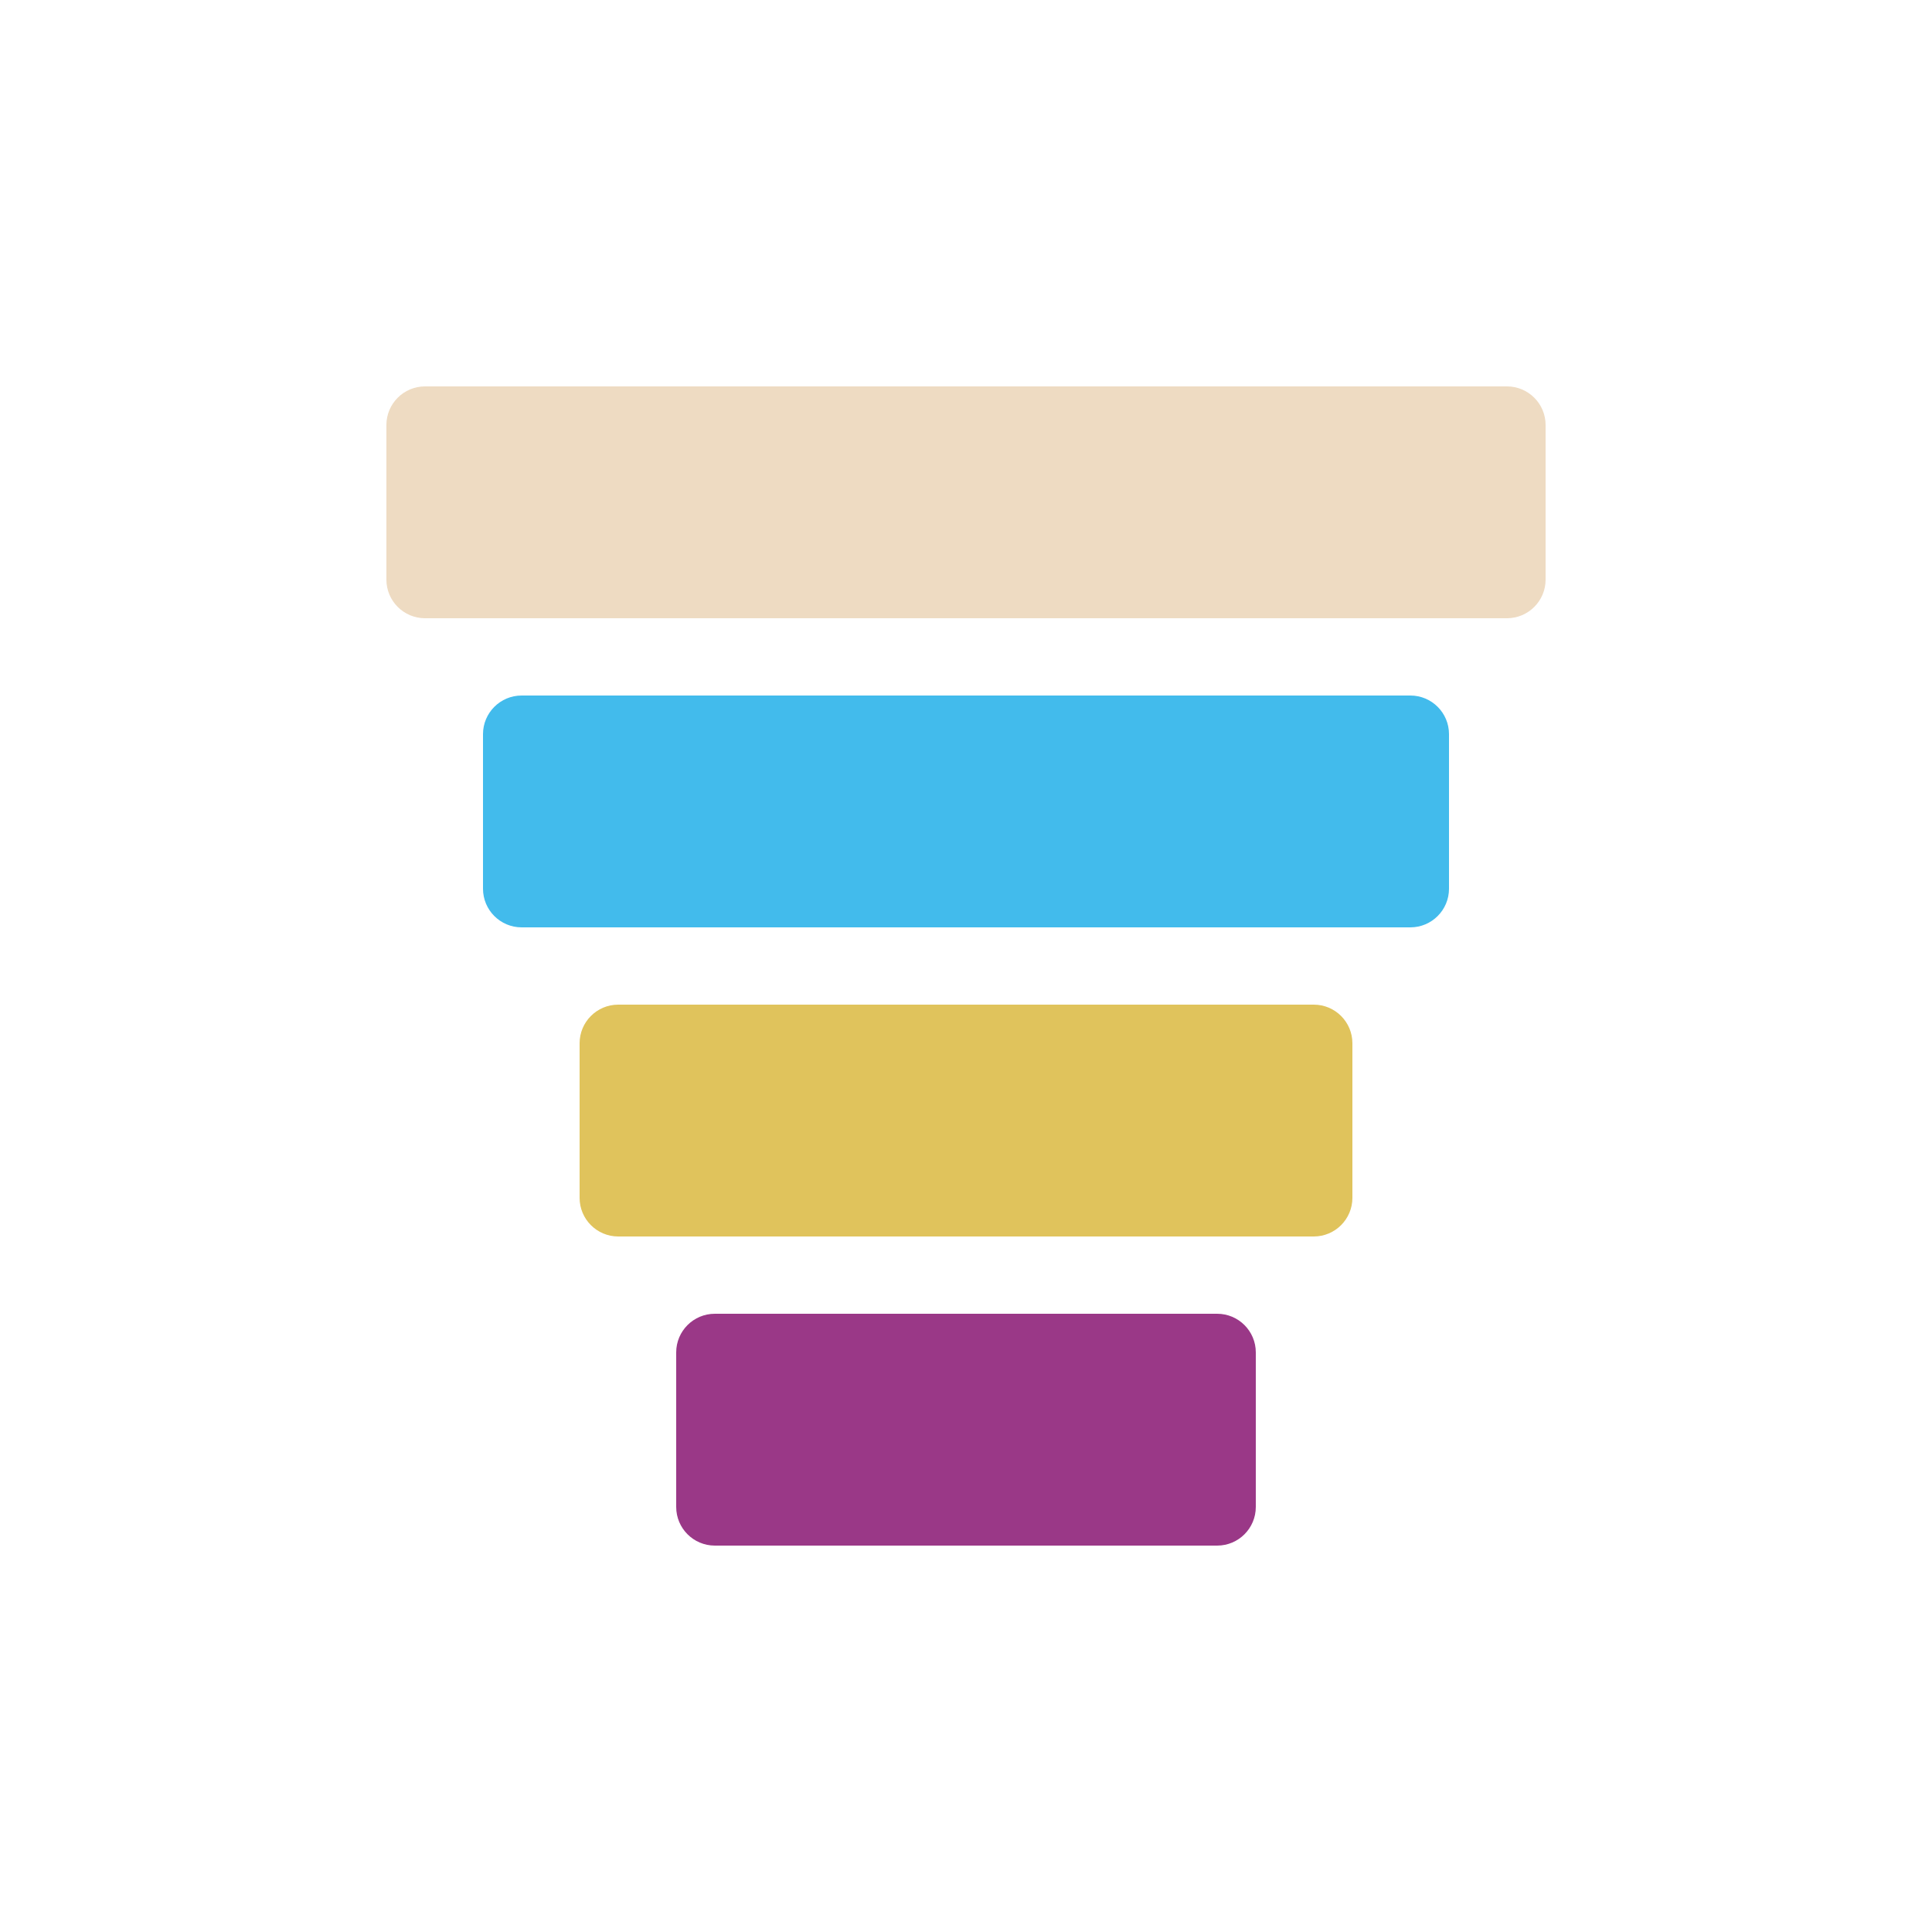
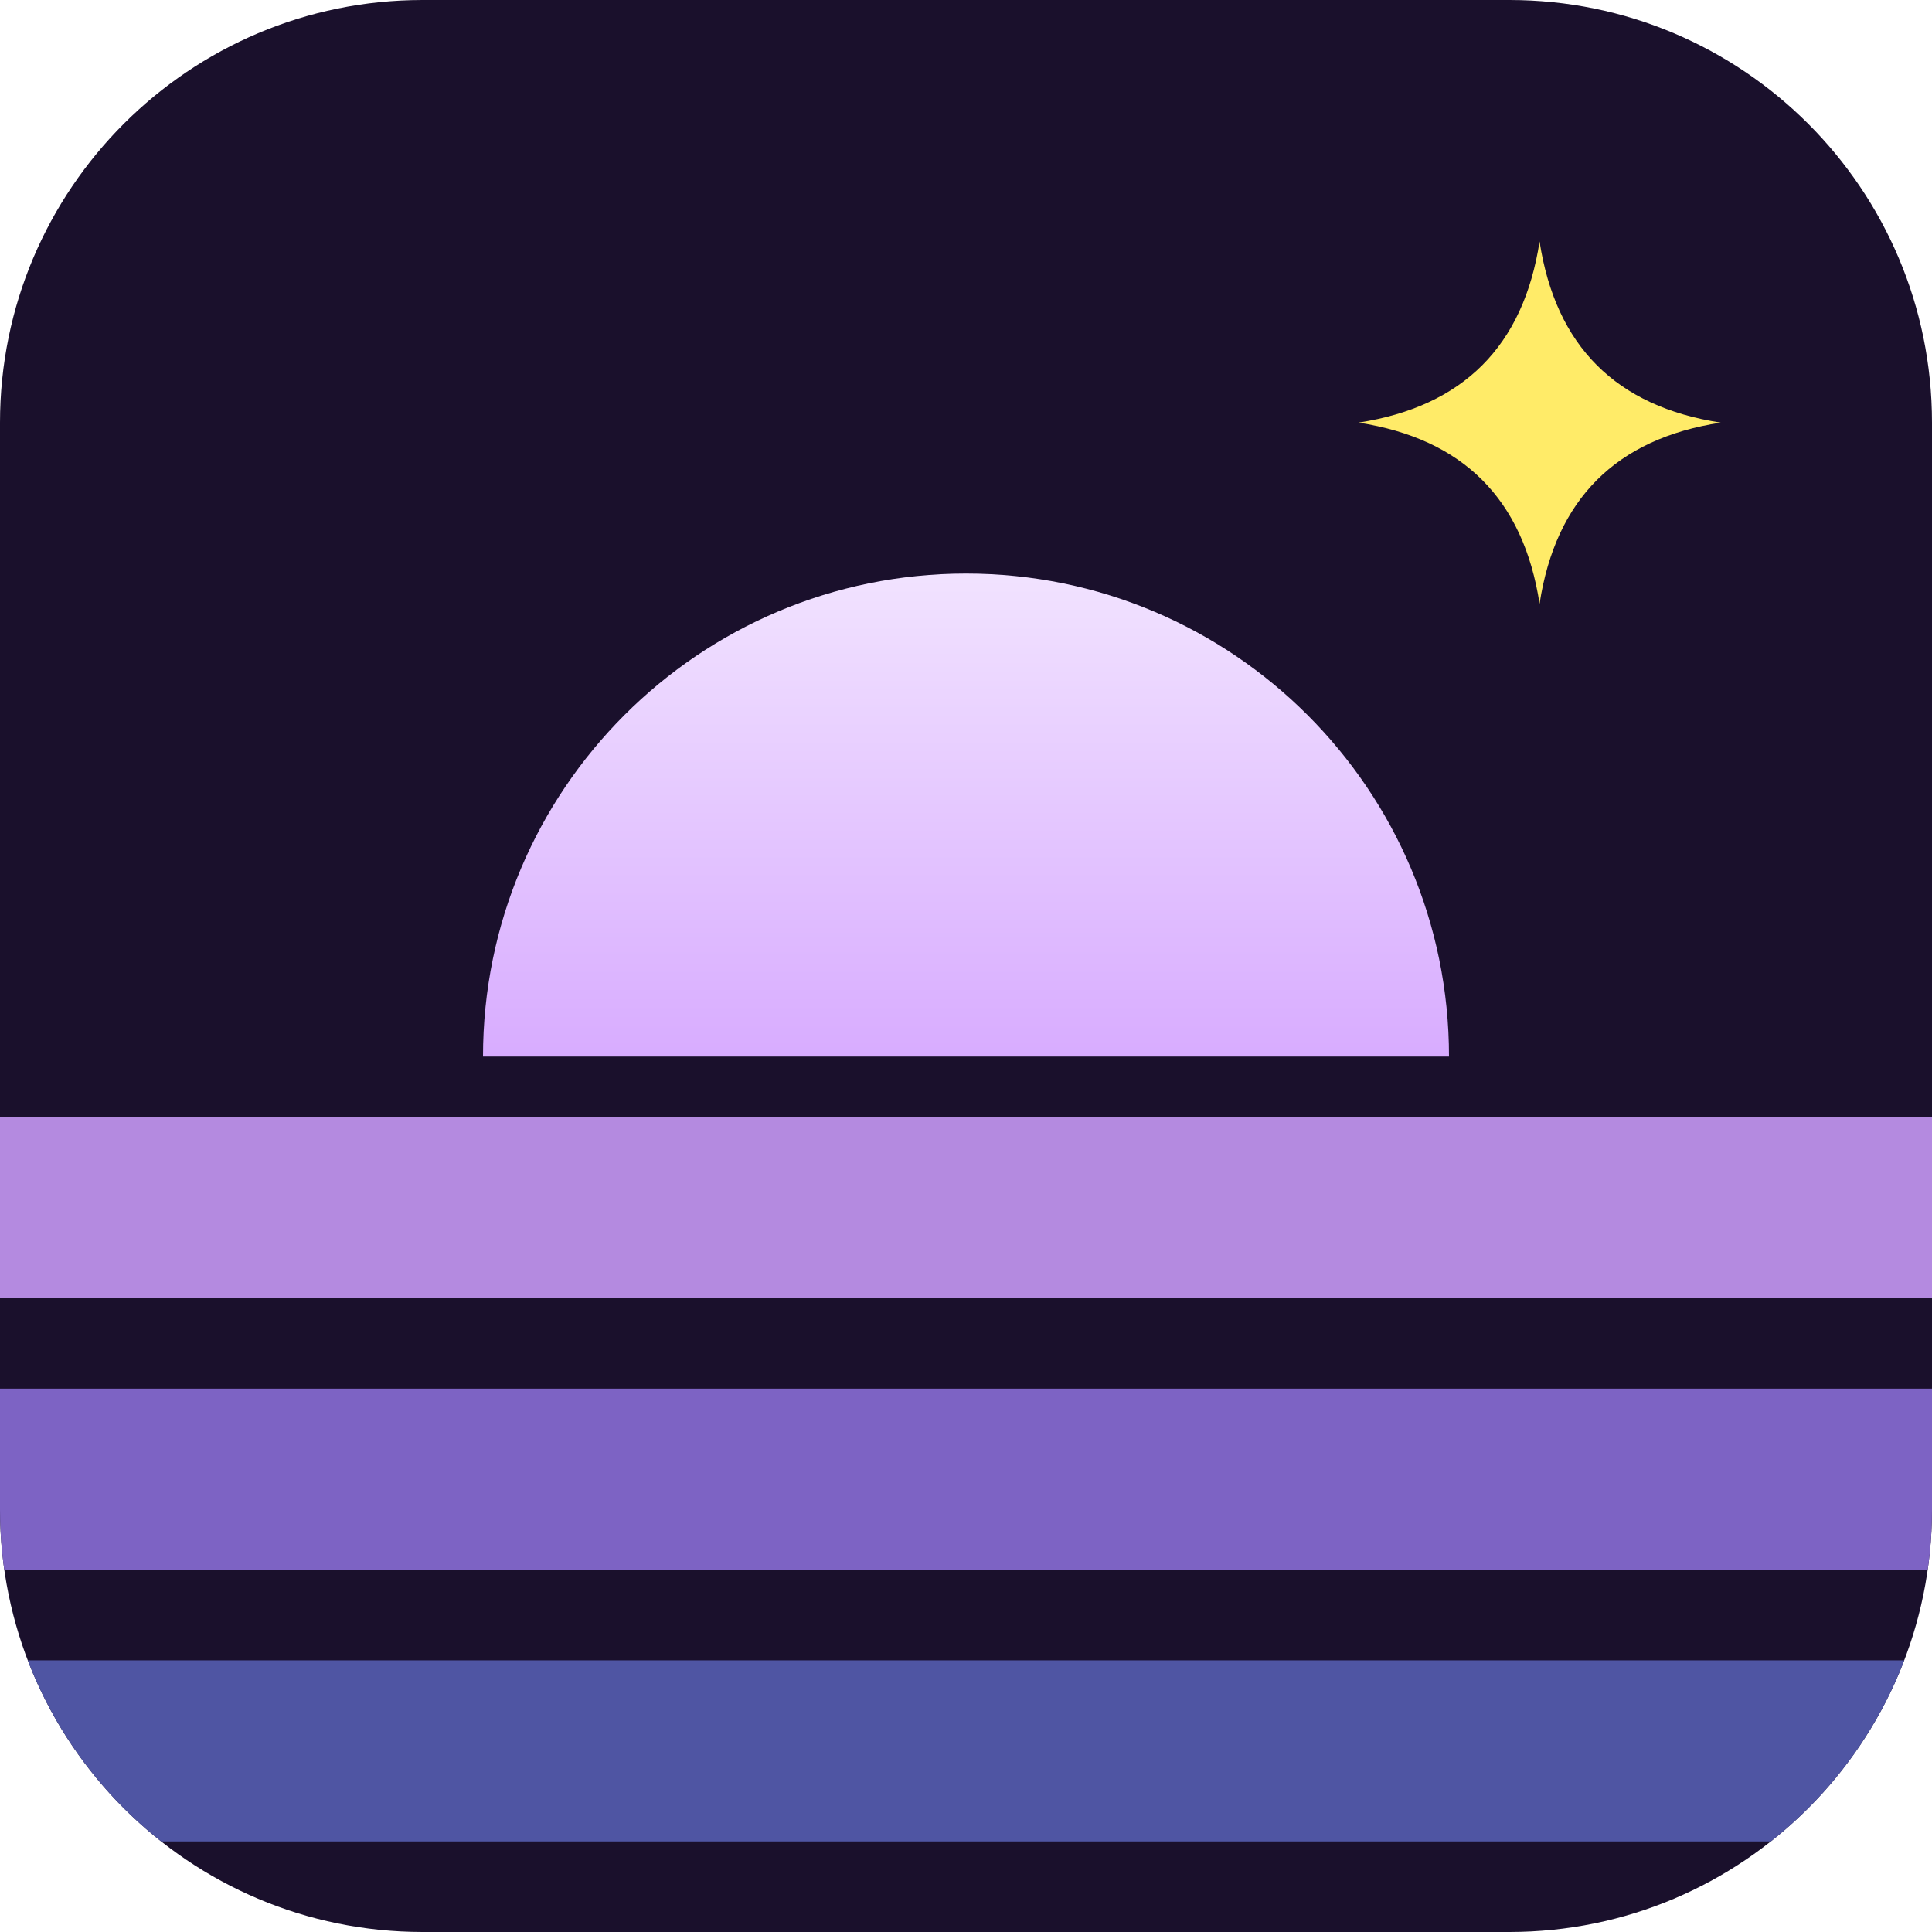
- <svg xmlns="http://www.w3.org/2000/svg" viewBox="0 0 100 100" width="500" height="500">
-   <style>
-     .pancake1 { fill: #EEDBC2;   }
-     .pancake2 { fill: #42BBEC;  }
-     .pancake3 { fill: #E0C35C; }
-     .pancake4 { fill: #9A3887; }
-   </style>
-   <rect class="pancake1" x="20" y="20" width="60" height="12" rx="2" ry="2" />
-   <rect class="pancake2" x="25" y="36" width="50" height="12" rx="2" ry="2" />
-   <rect class="pancake3" x="30" y="52" width="40" height="12" rx="2" ry="2" />
-   <rect class="pancake4" x="35" y="68" width="30" height="12" rx="2" ry="2" />
+ <svg xmlns="http://www.w3.org/2000/svg" viewBox="0 0 64 64">
+   <defs>
+     <linearGradient id="moon" gradientUnits="userSpaceOnUse" x1="0" y1="18" x2="0" y2="35">
+       <stop offset="0" stop-color="#f3e6ff" />
+       <stop offset="1" stop-color="#d8acff" />
+     </linearGradient>
+     <clipPath id="tile">
+       <rect width="64" height="64" rx="14" />
+     </clipPath>
+   </defs>
+   <rect width="64" height="64" rx="14" fill="#1a102c" />
+   <path d="M16 35A16 16 0 0 1 48 35Z" fill="url(#moon)" />
+   <g clip-path="url(#tile)">
+     <rect y="37" width="64" height="6" fill="#b48ae0" />
+     <rect y="46" width="64" height="6" fill="#7d63c4" />
+     <rect y="55" width="64" height="6" fill="#4f55a3" />
+   </g>
+   <path d="M51 8Q51.8 13.2 57 14Q51.8 14.8 51 20Q50.2 14.8 45 14Q50.2 13.2 51 8Z" fill="#ffeb68" />
</svg>
